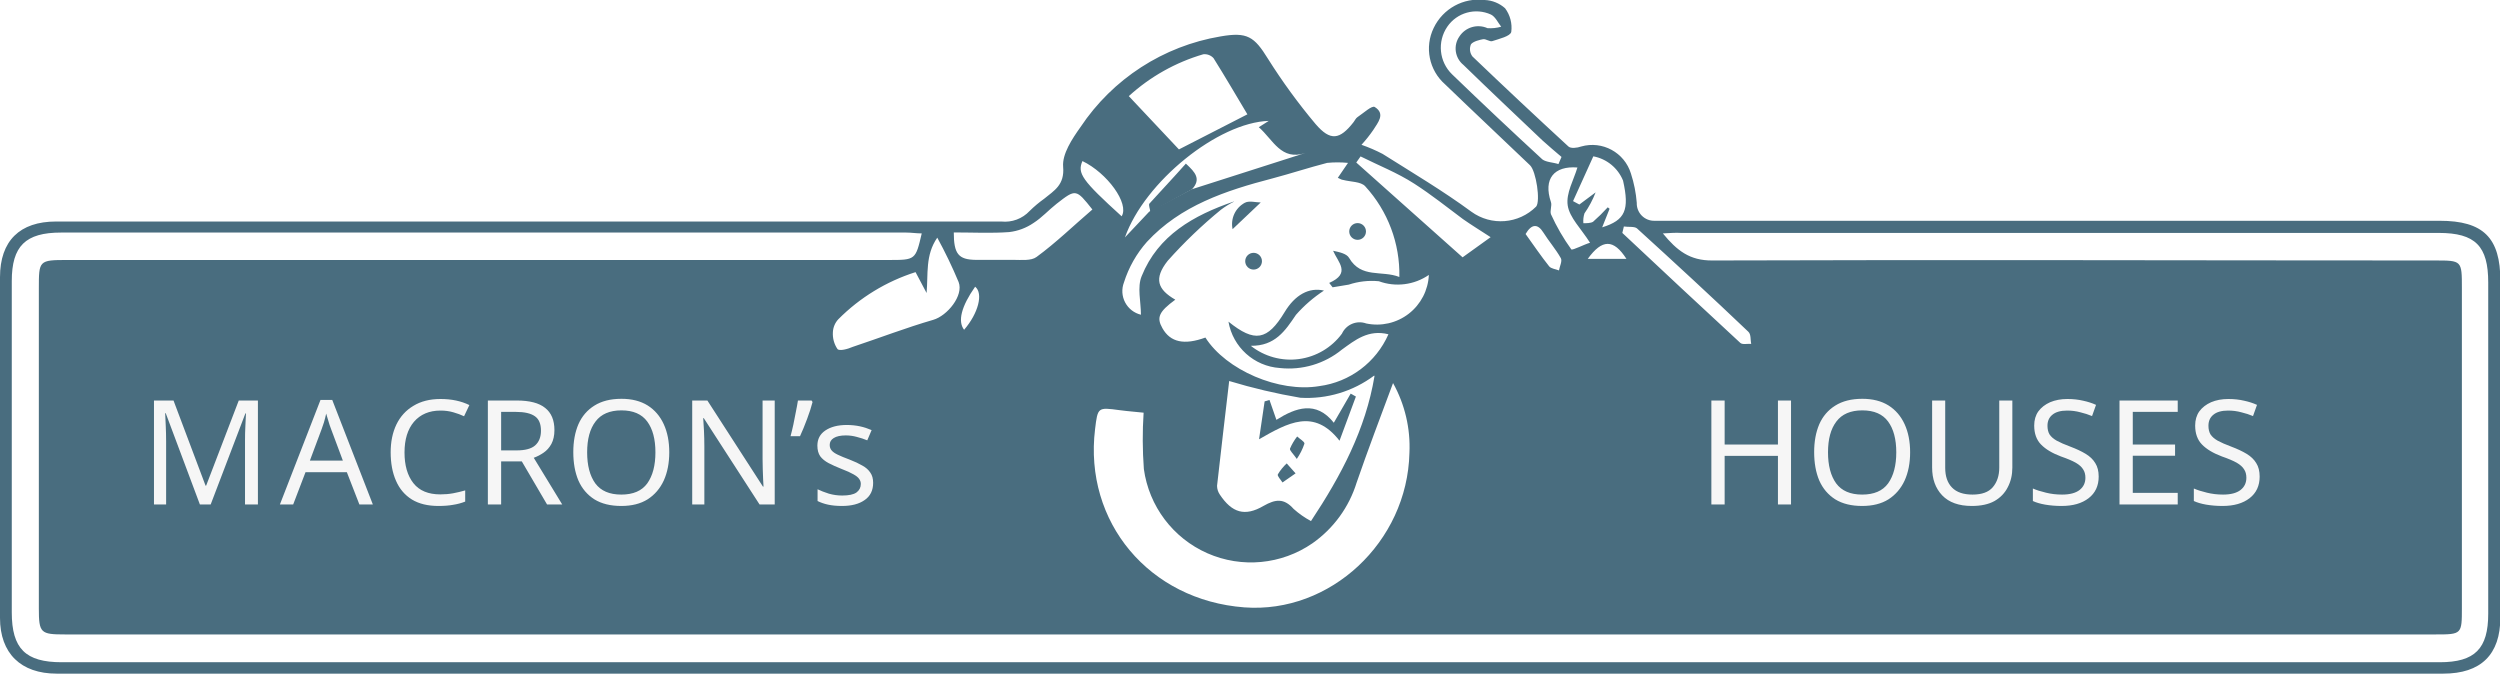
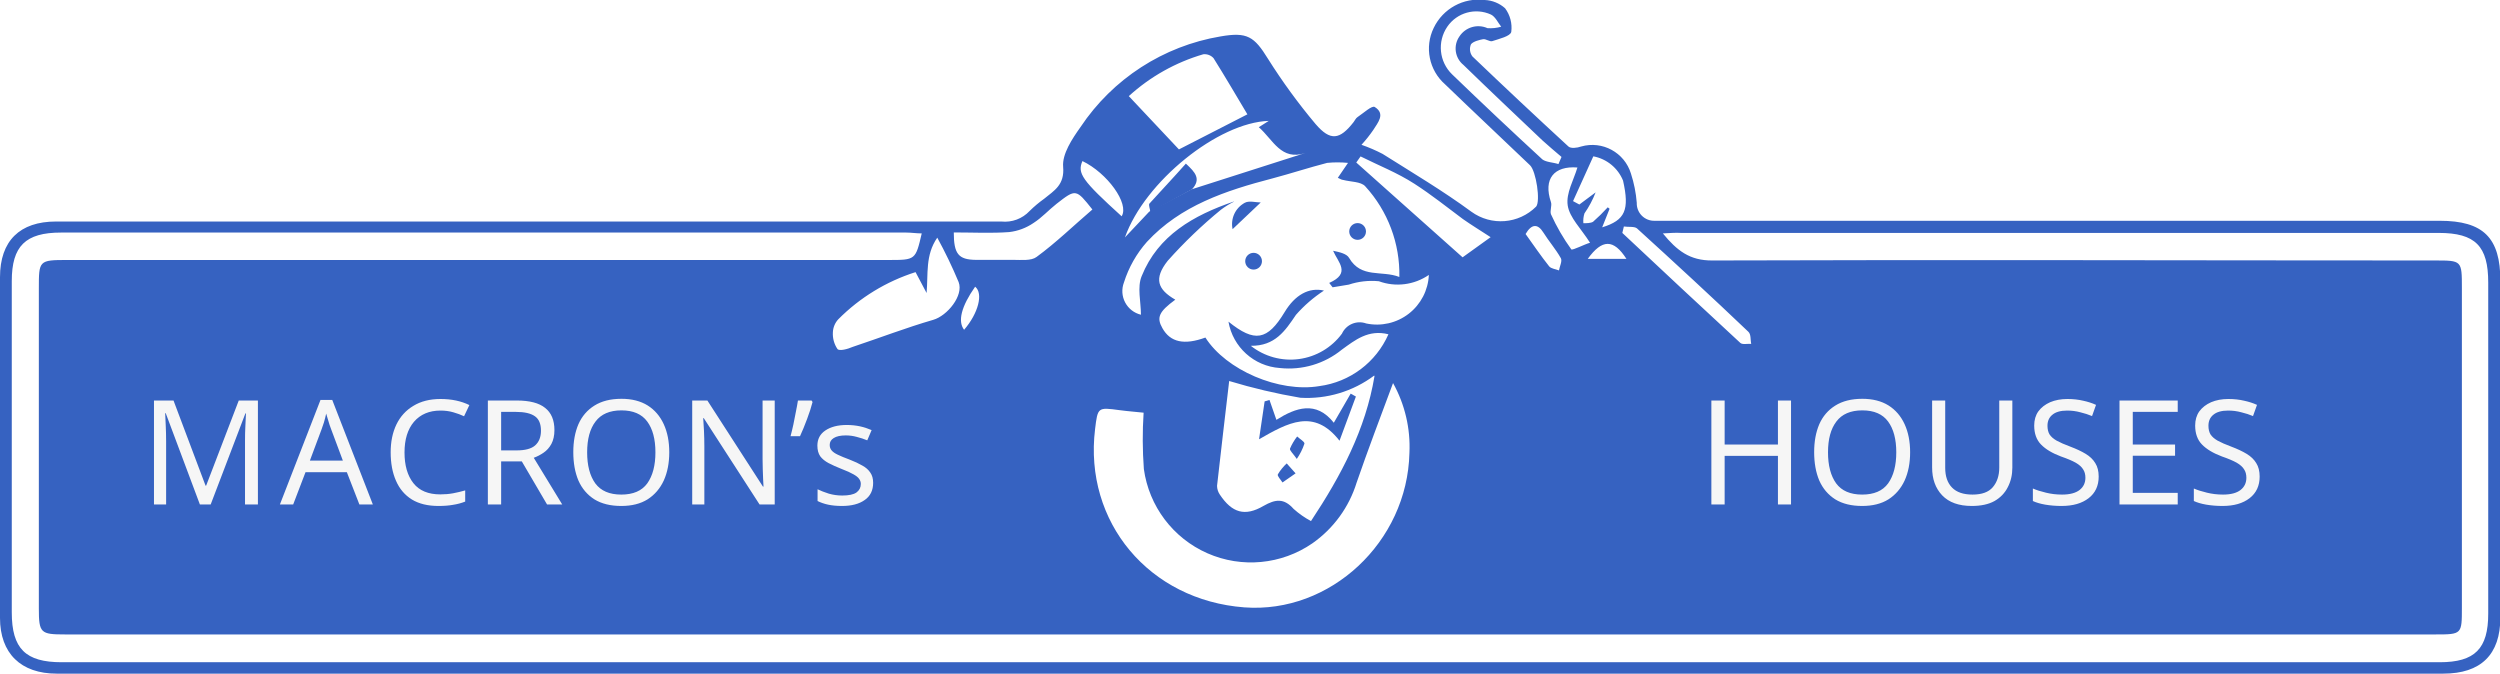
<svg xmlns="http://www.w3.org/2000/svg" viewBox="0 0 205.97 55.5">
  <defs>
-     <style>.cls-1{fill:#496d7f;}.cls-2{font-size:12px;fill:#f6f6f6;font-family:Cocogoose;}.cls-3{letter-spacing:-0.07em;}</style>
+     <style>.cls-1{fill:#3662C1;}.cls-2{font-size:12px;fill:#f6f6f6;font-family:Cocogoose;}.cls-3{letter-spacing:-0.07em;}</style>
  </defs>
  <g id="Calque_2" data-name="Calque 2">
    <g id="Calque_1-2" data-name="Calque 1">
      <path class="cls-1" d="M112.17,11.93a13,13,0,0,1,1.74.75c2.46,1.55,5,3.06,7.31,4.76a4.12,4.12,0,0,0,5.34-.42c.37-.44,0-2.91-.5-3.4-2.33-2.23-4.68-4.43-7-6.67a3.91,3.91,0,0,1-.94-4.65A4.1,4.1,0,0,1,122.32,0,2.68,2.68,0,0,1,124,.68a2.67,2.67,0,0,1,.51,1.95c-.08.36-1,.57-1.57.76-.21.06-.52-.2-.75-.16s-.82.17-1,.42a1,1,0,0,0,.12,1q3.92,3.75,7.91,7.42c.2.18.71.12,1.05,0a3.33,3.33,0,0,1,4.1,2.23,10.51,10.51,0,0,1,.48,2.41,1.43,1.43,0,0,0,1.48,1.48c.48,0,1,0,1.44,0H201c3.59,0,5,1.39,5,4.94V50.87c0,3.07-1.61,4.63-4.71,4.63H4.67C1.72,55.5,0,53.83,0,50.91q0-14,0-28.07c0-3,1.63-4.59,4.62-4.59q32.79,0,65.57,0c4.1,0,8.2,0,12.3,0a2.79,2.79,0,0,0,2.34-.87,9.82,9.82,0,0,1,1.19-1c.83-.68,1.7-1.14,1.57-2.64-.09-1.05.74-2.3,1.43-3.27A17.31,17.31,0,0,1,100.56,3c2.19-.38,2.77,0,3.91,1.85a48.62,48.62,0,0,0,3.91,5.36c1.23,1.44,2,1.31,3.14-.15.11-.14.18-.32.32-.41.48-.32,1.21-1,1.43-.83.9.57.24,1.29-.13,1.89A11.09,11.09,0,0,1,112.17,11.93Zm-14,3.67,9.38-3c-2,.68-2.66-1.09-3.84-2.12l.82-.52c-4.16.13-10.22,5-11.85,9.6l2-2.12ZM137,19.23c1.16,1.42,2.22,2.24,4.06,2.23,19.84-.07,39.69,0,59.54,0,2.23,0,2.23,0,2.23,2.27V50.07c0,2.18,0,2.2-2.17,2.2H5.35c-2,0-2.15-.11-2.15-2.13V23.77c0-2.3,0-2.35,2.33-2.35H73.2c2.23,0,2.23,0,2.74-2.19-.44,0-.86-.07-1.28-.07q-34.81,0-69.63,0c-2.93,0-4.06,1.11-4.06,4V50.45c0,3,1.14,4.11,4.11,4.11H201c2.91,0,4-1.12,4-4q0-13.64,0-27.28c0-3-1.05-4.09-4.08-4.09q-31.2,0-62.42,0C138.06,19.16,137.6,19.2,137,19.23Zm-35.33-2.62a7,7,0,0,0-1.08.67,38.73,38.73,0,0,0-4.38,4.2c-1.18,1.49-.83,2.37.62,3.21-1.36,1-1.56,1.47-1.06,2.35.65,1.16,1.79,1.41,3.54.77,1.7,2.68,6.07,4.56,9.39,4a7.26,7.26,0,0,0,5.69-4.27c-1.66-.42-2.76.49-3.83,1.26a6.9,6.9,0,0,1-5.12,1.52,4.61,4.61,0,0,1-4.23-3.82c2.16,1.74,3.21,1.56,4.63-.79.85-1.41,2-2.06,3.24-1.77a11.24,11.24,0,0,0-2.31,2c-.89,1.32-1.72,2.57-3.72,2.55a5.27,5.27,0,0,0,7.51-1,1.6,1.6,0,0,1,2-.84,4.28,4.28,0,0,0,5.16-4,4.52,4.52,0,0,1-4.12.52,6.06,6.06,0,0,0-2.48.28l-1.33.22-.28-.36c1.81-.8.74-1.68.32-2.65.53.11,1.12.24,1.32.59,1,1.71,2.69,1,4.14,1.57a10.72,10.72,0,0,0-2.81-7.47c-.36-.4-1.21-.36-1.84-.53-.11,0-.22-.09-.42-.17l.84-1.23a8.64,8.64,0,0,0-1.72,0c-1.51.39-3,.88-4.51,1.28-3.83,1-7.57,2.23-10.34,5.23a9.22,9.22,0,0,0-1.89,3.34A2,2,0,0,0,94,25.93c0-1.06-.32-2.27.06-3.18C95.41,19.39,98.34,17.74,101.63,16.61ZM94.22,34c-.52-.06-1.25-.11-2-.21-1.78-.24-1.78-.24-2,1.57-.93,7.65,4.46,14.09,12.3,14.68,7.07.53,13.43-5.38,13.6-12.72a10.8,10.8,0,0,0-1.35-5.76c-1.05,2.83-2.07,5.5-3,8.2a9.55,9.55,0,0,1-3.64,5,8.91,8.91,0,0,1-13.89-6.12A33.47,33.47,0,0,1,94.22,34Zm19-3.06a9.24,9.24,0,0,1-6.09,1.83,48.06,48.06,0,0,1-5.86-1.38c-.32,2.73-.67,5.69-1,8.64a1.31,1.31,0,0,0,.23.72c1,1.5,2.06,1.83,3.6.93,1-.57,1.69-.64,2.48.25a7.27,7.27,0,0,0,1.43,1C110.51,39.16,112.51,35.36,113.24,31ZM102.77,9.42c-.92-1.54-1.83-3.1-2.79-4.63a1,1,0,0,0-.84-.32A15.63,15.63,0,0,0,93,7.92c1.46,1.55,2.83,3,4.13,4.39Zm-27.34,13a15.65,15.65,0,0,0-6.37,3.89,1.68,1.68,0,0,0-.44,1.05A2.22,2.22,0,0,0,69,28.76c.17.18.84,0,1.25-.18,2.22-.74,4.4-1.58,6.64-2.23,1.15-.33,2.52-2,2.09-3.11a39,39,0,0,0-1.76-3.66c-1,1.44-.74,3-.88,4.56Zm3.15-3.28c0,1.78.38,2.25,1.81,2.27,1,0,2.08,0,3.12,0,.64,0,1.45.09,1.89-.24C87,20,88.47,18.57,90,17.26c-1.35-1.7-1.36-1.71-2.95-.47-.65.51-1.21,1.14-1.9,1.58a4.46,4.46,0,0,1-2,.75C81.69,19.23,80.17,19.15,78.58,19.15Zm33.52-6.26-.36.51,8.76,7.81,2.31-1.66c-.83-.54-1.58-1-2.28-1.49-1.34-1-2.59-2-4-2.91S113.58,13.63,112.1,12.89Zm16.3.63.25-.58c-.52-.45-1.06-.89-1.57-1.36-2.18-2.07-4.36-4.13-6.51-6.22A1.74,1.74,0,0,1,120.24,3a1.86,1.86,0,0,1,2.31-.68,3.21,3.21,0,0,0,1.13-.12c-.27-.34-.48-.82-.84-1a2.9,2.9,0,0,0-3.6,1,3.06,3.06,0,0,0,.4,3.93q3.66,3.53,7.43,7C127.38,13.37,128,13.38,128.4,13.52Zm5.39,5.14-.13.54q4.84,4.55,9.72,9.06c.17.16.59.06.9.08-.08-.33,0-.78-.24-1-3-2.86-6.09-5.71-9.18-8.52C134.64,18.64,134.16,18.72,133.79,18.66Zm-4.19-2.08.52.28,1.34-1a8.12,8.12,0,0,1-.92,1.73,2.08,2.08,0,0,0-.09.81c.27,0,.61,0,.8-.12a15.08,15.08,0,0,0,1.21-1.19l.15.12L132,18.73c1.91-.59,2.26-1.44,1.72-3.85a3.3,3.3,0,0,0-2.45-2ZM131,20c-.74-1.17-1.69-2.07-1.84-3.08s.5-2.1.8-3.12c-1.92-.15-2.83.93-2.18,2.85.1.29-.1.71,0,1a16.72,16.72,0,0,0,1.68,2.9C129.58,20.63,130.53,20.13,131,20ZM92.41,17.82c.65-1.05-1.19-3.57-3.23-4.55C88.74,14.28,89.14,14.85,92.41,17.82Zm33.28,1.46c.67.93,1.27,1.82,1.94,2.66.16.2.54.23.81.34.06-.34.28-.76.16-1-.42-.75-1-1.41-1.45-2.13S126.19,18.42,125.69,19.28ZM79.43,27.17c1.17-1.35,1.6-3,.91-3.55C79.2,25.25,78.89,26.47,79.43,27.17ZM134,21.33c-1.06-1.65-2-1.65-3.19,0Z" />
      <path class="cls-1" d="M94.77,17.48c0-.24-.17-.59-.07-.71,1-1.1,2-2.16,3-3.29.77.71,1.29,1.27.5,2.12Z" />
      <path class="cls-1" d="M103.87,16.68l-2.32,2.2a2,2,0,0,1,1-2.17C102.91,16.51,103.46,16.68,103.87,16.68Z" />
      <circle class="cls-1" cx="103.28" cy="21.52" r="0.69" />
      <circle class="cls-1" cx="111.85" cy="19.07" r="0.69" />
      <path class="cls-1" d="M111.71,32.67c-.41,1.11-.83,2.22-1.35,3.64-2.11-2.7-4.25-1.48-6.63-.12l.46-3.12.4-.12.57,1.64c1.59-1,3.27-1.61,4.73.24l1.39-2.4Z" />
      <path class="cls-1" d="M106.84,37.81c-.29-.43-.6-.69-.56-.85a4.51,4.51,0,0,1,.59-1c.21.2.62.43.6.59A5,5,0,0,1,106.84,37.81Z" />
      <path class="cls-1" d="M106.74,39l-1.08.75c-.14-.23-.45-.54-.38-.67a4.06,4.06,0,0,1,.73-.9Z" />
      <text class="cls-2" transform="translate(11.53 41.56)">M<tspan class="cls-3" x="11.53" y="0">A</tspan>
        <tspan x="19.92" y="0">CRON’s</tspan>
      </text>
      <text class="cls-2" transform="translate(139.84 41.56)">HOUSES</text>
    </g>
  </g>
</svg>
